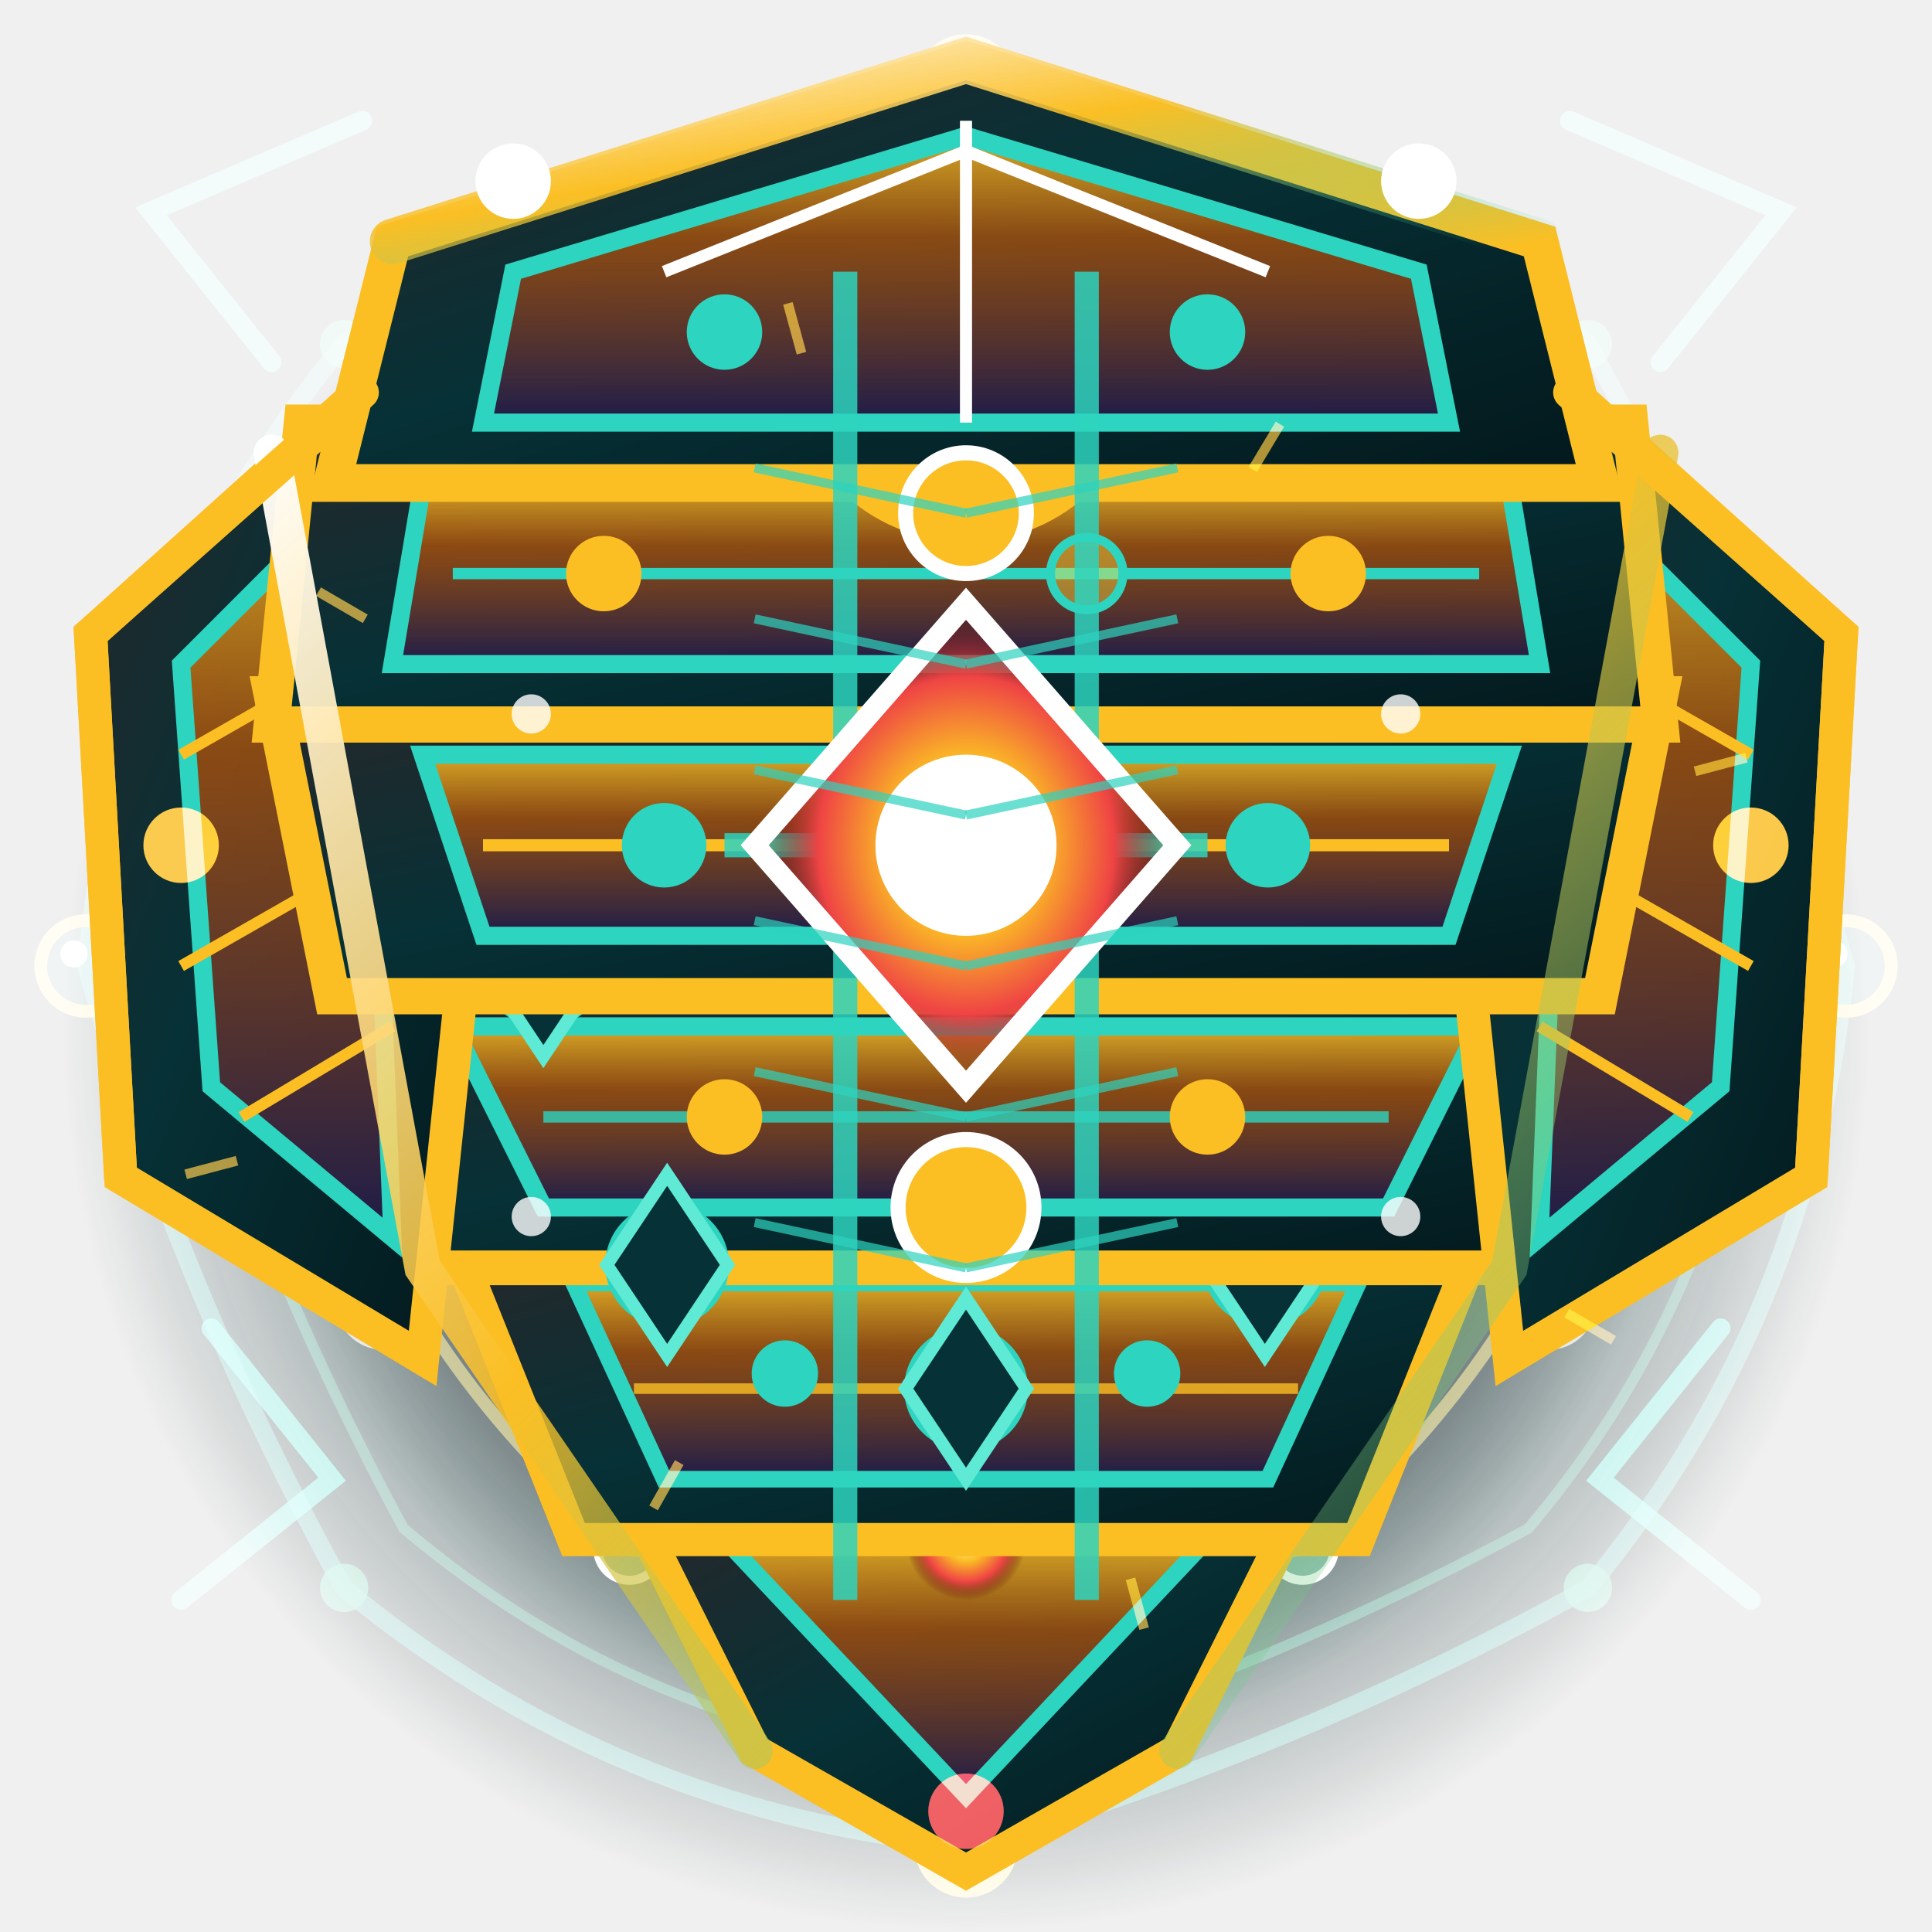
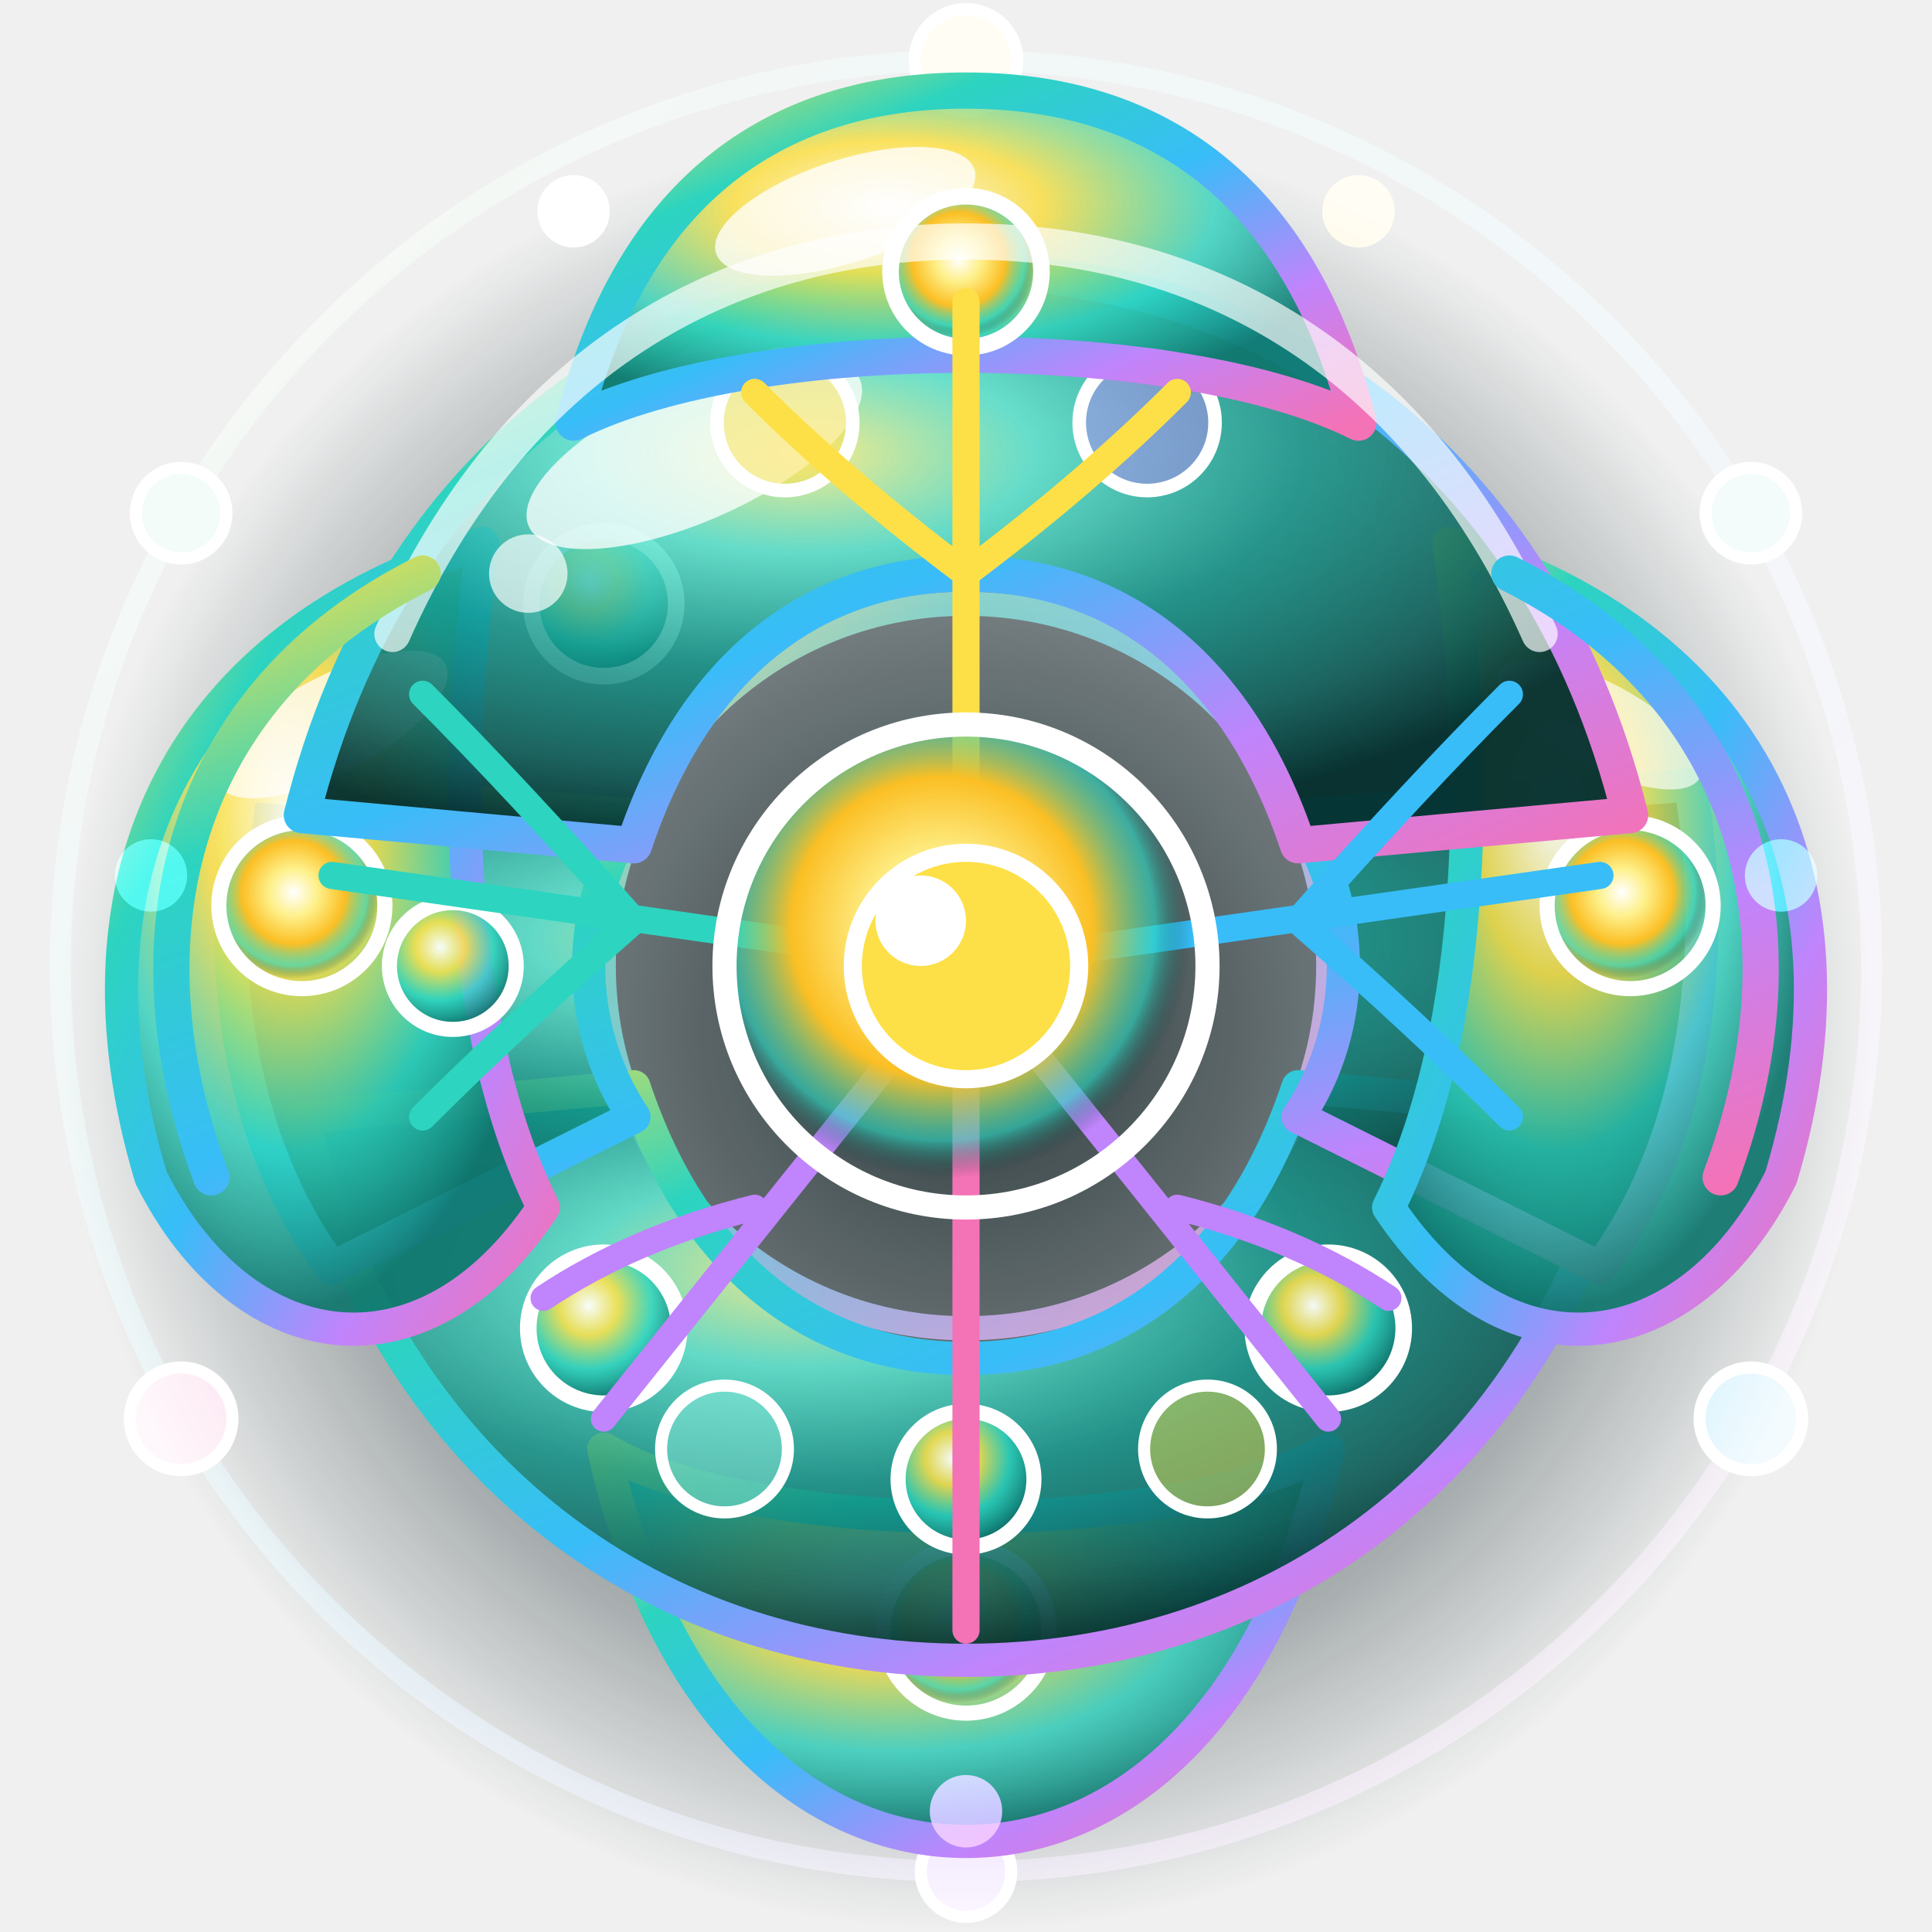
<svg xmlns="http://www.w3.org/2000/svg" viewBox="0 0 128 128" fill="none" data-rig-id="torso-t4-titan-rig" data-root-anchor="64,64" data-has-aura="true">
  <defs>
    <radialGradient id="t4-shadow" cx="50%" cy="50%" r="50%">
      <stop offset="0%" stop-color="#021317" stop-opacity="0.82" />
-       <stop offset="68%" stop-color="#03181c" stop-opacity="0.4" />
+       <stop offset="68%" stop-color="#03181c" stop-opacity="0.38" />
      <stop offset="100%" stop-color="#03181c" stop-opacity="0" />
    </radialGradient>
-     <radialGradient id="t4-aura" cx="50%" cy="50%" r="50%">
-       <stop offset="0%" stop-color="#fbbf24" stop-opacity="0.32" />
-       <stop offset="50%" stop-color="#ef4444" stop-opacity="0.18" />
-       <stop offset="80%" stop-color="#2dd4bf" stop-opacity="0.1" />
-       <stop offset="100%" stop-color="#03181c" stop-opacity="0" />
+     <radialGradient id="t4-ring-sss" cx="38%" cy="32%" r="68%">
+       <stop offset="0%" stop-color="#fef08a" stop-opacity="0.94" />
+       <stop offset="25%" stop-color="#5eead4" stop-opacity="0.84" />
+       <stop offset="55%" stop-color="#0d9488" stop-opacity="0.80" />
+       <stop offset="82%" stop-color="#115e59" stop-opacity="0.90" />
+       <stop offset="100%" stop-color="#042f2e" stop-opacity="0.96" />
    </radialGradient>
-     <linearGradient id="t4-obsidian" x1="0%" y1="0%" x2="100%" y2="100%">
-       <stop offset="0%" stop-color="#27272a" />
-       <stop offset="45%" stop-color="#063136" />
-       <stop offset="100%" stop-color="#03181c" />
+     <radialGradient id="t4-pod-sss" cx="40%" cy="35%" r="62%">
+       <stop offset="0%" stop-color="#ffffff" stop-opacity="0.95" />
+       <stop offset="32%" stop-color="#fde047" stop-opacity="0.86" />
+       <stop offset="68%" stop-color="#2dd4bf" stop-opacity="0.78" />
+       <stop offset="100%" stop-color="#0f766e" stop-opacity="0.92" />
+     </radialGradient>
+     <linearGradient id="t4-ctenophore-irid" x1="0%" y1="0%" x2="100%" y2="100%">
+       <stop offset="0%" stop-color="#fde047" />
+       <stop offset="24%" stop-color="#2dd4bf" />
+       <stop offset="50%" stop-color="#38bdf8" />
+       <stop offset="76%" stop-color="#c084fc" />
+       <stop offset="100%" stop-color="#f472b6" />
    </linearGradient>
-     <linearGradient id="t4-gold-plate" x1="0%" y1="0%" x2="0%" y2="100%">
-       <stop offset="0%" stop-color="#fbbf24" stop-opacity="0.85" />
-       <stop offset="35%" stop-color="#b45309" stop-opacity="0.75" />
-       <stop offset="100%" stop-color="#1e1b4b" stop-opacity="0.95" />
-     </linearGradient>
-     <radialGradient id="t4-reactor" cx="50%" cy="50%" r="50%">
+     <radialGradient id="t4-star-core" cx="45%" cy="42%" r="52%">
      <stop offset="0%" stop-color="#ffffff" />
-       <stop offset="35%" stop-color="#fbbf24" />
-       <stop offset="70%" stop-color="#ef4444" />
-       <stop offset="100%" stop-color="#450a0a" stop-opacity="0" />
-     </radialGradient>
-     <linearGradient id="t4-rim" x1="0%" y1="0%" x2="100%" y2="100%">
-       <stop offset="0%" stop-color="#ffffff" stop-opacity="0.98" />
-       <stop offset="45%" stop-color="#fbbf24" stop-opacity="0.85" />
-       <stop offset="100%" stop-color="#2dd4bf" stop-opacity="0" />
-     </linearGradient>
-     <radialGradient id="confocal-halo" cx="50%" cy="50%" r="50%">
-       <stop offset="0%" stop-color="#2dd4bf" stop-opacity="0" />
-       <stop offset="68%" stop-color="#2dd4bf" stop-opacity="0.16" />
-       <stop offset="86%" stop-color="#a855f7" stop-opacity="0.32" />
-       <stop offset="100%" stop-color="#03181c" stop-opacity="0" />
+       <stop offset="28%" stop-color="#fef08a" />
+       <stop offset="60%" stop-color="#fbbf24" />
+       <stop offset="85%" stop-color="#2dd4bf" stop-opacity="0.65" />
+       <stop offset="100%" stop-color="#042f2e" stop-opacity="0" />
    </radialGradient>
  </defs>
  <g id="part-shadow-cast" data-pivot="64,68" data-parent="root" data-z-index="1" data-blend="multiply" style="mix-blend-mode: multiply">
    <ellipse cx="64" cy="68" rx="60" ry="60" fill="url(#t4-shadow)" />
-     <ellipse cx="64" cy="68" rx="48" ry="50" fill="url(#t4-shadow)" />
  </g>
  <g id="part-aura-ring-outer" data-pivot="64,64" data-parent="root" data-z-index="4" data-blend="screen" data-motion="spin-cw" style="mix-blend-mode: screen">
-     <circle cx="64" cy="64" r="62" fill="url(#t4-aura)" />
-     <path fill="none" stroke="#2dd4bf" stroke-width="1.2" stroke-opacity="0.65" d="M122.3,64 Q120.08,87.23 105.22,105.22 Q85.58,116.09 64,122.3 Q40.77,120.08 22.78,105.22 Q11.91,85.58 5.7,64 Q7.92,40.77 22.78,22.78 Q42.42,11.91 64,5.7 Q87.23,7.92 105.22,22.78 Q116.09,42.42 122.3,64 Z" stroke-linecap="round" stroke-linejoin="round" />
-     <path fill="none" stroke="#34d399" stroke-width="0.7" stroke-opacity="0.5" d="M116.7,64 Q114.91,85.09 101.26,101.26 Q83.43,110.91 64,116.7 Q42.91,114.91 26.74,101.26 Q17.09,83.43 11.3,64 Q13.09,42.91 26.74,26.74 Q44.57,17.09 64,11.3 Q85.09,13.09 101.26,26.74 Q110.91,44.57 116.7,64 Z" stroke-linecap="round" stroke-linejoin="round" />
-     <circle cx="122.3" cy="64" r="3.0" fill="#2dd4bf" fill-opacity="0.35" stroke="#fde047" stroke-width="0.85" />
-     <circle cx="121.5" cy="63.2" r="0.9" fill="#ffffff" />
-     <circle cx="105.2" cy="105.2" r="1.6" fill="#34d399" fill-opacity="0.8" />
-     <circle cx="64" cy="122.3" r="3.0" fill="#2dd4bf" fill-opacity="0.35" stroke="#fde047" stroke-width="0.85" />
-     <circle cx="63.2" cy="121.5" r="0.9" fill="#ffffff" />
-     <circle cx="22.8" cy="105.2" r="1.6" fill="#34d399" fill-opacity="0.8" />
-     <circle cx="5.7" cy="64" r="3.0" fill="#2dd4bf" fill-opacity="0.35" stroke="#fde047" stroke-width="0.85" />
-     <circle cx="4.9" cy="63.2" r="0.9" fill="#ffffff" />
-     <circle cx="22.8" cy="22.8" r="1.6" fill="#34d399" fill-opacity="0.8" />
-     <circle cx="64" cy="5.7" r="3.0" fill="#2dd4bf" fill-opacity="0.35" stroke="#fde047" stroke-width="0.85" />
-     <circle cx="63.2" cy="4.9" r="0.9" fill="#ffffff" />
-     <circle cx="105.2" cy="22.8" r="1.6" fill="#34d399" fill-opacity="0.8" />
+     <circle cx="64" cy="64" r="60" stroke="url(#t4-ctenophore-irid)" stroke-width="1.4" stroke-opacity="0.62" />
+     <circle cx="64" cy="4" r="3.4" fill="#fde047" stroke="#ffffff" stroke-width="0.8" />
+     <circle cx="116" cy="34" r="3.0" fill="#2dd4bf" stroke="#ffffff" stroke-width="0.8" />
+     <circle cx="116" cy="94" r="3.4" fill="#38bdf8" stroke="#ffffff" stroke-width="0.8" />
+     <circle cx="64" cy="124" r="3.0" fill="#c084fc" stroke="#ffffff" stroke-width="0.8" />
+     <circle cx="12" cy="94" r="3.4" fill="#f472b6" stroke="#ffffff" stroke-width="0.8" />
+     <circle cx="12" cy="34" r="3.0" fill="#34d399" stroke="#ffffff" stroke-width="0.8" />
  </g>
  <g id="part-aura-ring-inner" data-pivot="64,64" data-parent="root" data-z-index="5" data-blend="screen" data-motion="spin-ccw" style="mix-blend-mode: screen">
-     <path fill="none" stroke="#fde047" stroke-width="0.85" stroke-opacity="0.62" d="M108.6,64 Q104.7,87.5 86.3,102.62 Q64,106.68 41.7,102.62 Q23.3,87.5 19.4,64 Q27.04,42.66 41.7,25.38 Q64,17 86.3,25.38 Q100.96,42.66 108.6,64 Z" stroke-linecap="round" stroke-linejoin="round" />
-     <circle cx="108.6" cy="64" r="2.1" fill="#34d399" fill-opacity="0.45" stroke="#ffffff" stroke-width="0.6" />
-     <circle cx="86.3" cy="102.6" r="2.1" fill="#34d399" fill-opacity="0.45" stroke="#ffffff" stroke-width="0.6" />
-     <circle cx="41.7" cy="102.6" r="2.1" fill="#34d399" fill-opacity="0.45" stroke="#ffffff" stroke-width="0.6" />
-     <circle cx="19.4" cy="64" r="2.1" fill="#34d399" fill-opacity="0.45" stroke="#ffffff" stroke-width="0.6" />
-     <circle cx="41.7" cy="25.4" r="2.1" fill="#34d399" fill-opacity="0.45" stroke="#ffffff" stroke-width="0.6" />
-     <circle cx="86.3" cy="25.4" r="2.1" fill="#34d399" fill-opacity="0.45" stroke="#ffffff" stroke-width="0.6" />
-     <circle cx="102.62" cy="86.3" r="2.8" fill="#fde047" fill-opacity="0.38" stroke="#ffffff" stroke-width="0.65" stroke-opacity="0.75" />
-     <circle cx="25.38" cy="86.3" r="2.8" fill="#fde047" fill-opacity="0.38" stroke="#ffffff" stroke-width="0.65" stroke-opacity="0.75" />
-     <circle cx="64" cy="19.4" r="2.8" fill="#fde047" fill-opacity="0.38" stroke="#ffffff" stroke-width="0.65" stroke-opacity="0.75" />
+     <circle cx="64" cy="64" r="24" stroke="url(#t4-ctenophore-irid)" stroke-width="1.6" stroke-opacity="0.78" />
  </g>
-   <g id="part-torso-tail" data-pivot="64,102" data-parent="part-torso-thorax-4" data-z-index="10" data-blend="normal" data-motion="wave-tail">
-     <circle cx="64" cy="102" r="9" fill="#090d16" stroke="#fbbf24" stroke-width="1.6" />
-     <polygon points="42,100 86,100 78,116 64,124 50,116" fill="url(#t4-obsidian)" stroke="#fbbf24" stroke-width="2.2" />
-     <polygon points="48,102 80,102 64,119" fill="url(#t4-gold-plate)" stroke="#2dd4bf" stroke-width="1.1" />
-     <circle cx="64" cy="102" r="4" fill="url(#t4-reactor)" />
+   <g id="part-torso-tail" data-pivot="64,104" data-parent="part-torso-thorax-4" data-z-index="10" data-blend="normal" data-motion="wave-tail">
+     <path d="M40 96 C44 114 54 122 64 122 C74 122 84 114 88 96 C78 102 50 102 40 96 Z" fill="url(#t4-pod-sss)" stroke="url(#t4-ctenophore-irid)" stroke-width="2.2" stroke-linejoin="round" />
+     <circle cx="64" cy="108" r="5.5" fill="url(#t4-star-core)" stroke="#ffffff" stroke-width="1.0" />
  </g>
-   <g id="part-torso-thorax-4" data-pivot="64,86" data-parent="part-torso-thorax-3" data-z-index="14" data-blend="normal" data-motion="wave-spine-4">
-     <circle cx="64" cy="86" r="11" fill="#090d16" stroke="#fbbf24" stroke-width="1.6" />
-     <polygon points="30,82 98,82 90,102 38,102" fill="url(#t4-obsidian)" stroke="#fbbf24" stroke-width="2.2" />
-     <polygon points="38,85 90,85 84,98 44,98" fill="url(#t4-gold-plate)" stroke="#2dd4bf" stroke-width="1.1" />
-     <line x1="42" y1="92" x2="86" y2="92" stroke="#fbbf24" stroke-width="0.7" stroke-opacity="0.8" />
-     <circle cx="52" cy="91" r="2.2" fill="#2dd4bf" />
-     <circle cx="76" cy="91" r="2.2" fill="#2dd4bf" />
+   <g id="part-torso-thorax-4" data-pivot="64,88" data-parent="part-torso-thorax-3" data-z-index="14" data-blend="normal" data-motion="wave-spine-4">
+     <path d="M20 74 C26 98 44 110 64 110 C84 110 102 98 108 74 L86 72 C82 84 74 90 64 90 C54 90 46 84 42 72 Z" fill="url(#t4-ring-sss)" stroke="url(#t4-ctenophore-irid)" stroke-width="2.2" stroke-linejoin="round" />
+     <circle cx="48" cy="96" r="4.2" fill="#99f6e4" fill-opacity="0.45" stroke="#ffffff" stroke-width="0.8" />
+     <circle cx="80" cy="96" r="4.2" fill="#fde047" fill-opacity="0.45" stroke="#ffffff" stroke-width="0.8" />
  </g>
-   <g id="part-aux-stabilizer-1" data-pivot="83.8,83.8" data-parent="root" data-z-index="17" data-blend="normal">
-     <circle cx="83.8" cy="83.8" r="3.5" fill="#042326" stroke="#2dd4bf" stroke-width="1.2" />
-     <path d="M79.8 83.8 L83.8 77.8 L87.8 83.8 L83.8 89.8 Z" fill="#063136" stroke="#5eead4" stroke-width="0.85" />
+   <g id="part-aux-stabilizer-1" data-pivot="84,84" data-parent="root" data-z-index="17" data-blend="normal">
+     <circle cx="88" cy="88" r="5.0" fill="url(#t4-pod-sss)" stroke="#ffffff" stroke-width="1.1" />
  </g>
-   <g id="part-aux-stabilizer-2" data-pivot="64,92" data-parent="root" data-z-index="18" data-blend="normal">
-     <circle cx="64" cy="92" r="3.5" fill="#042326" stroke="#2dd4bf" stroke-width="1.2" />
-     <path d="M60 92 L64 86 L68 92 L64 98 Z" fill="#063136" stroke="#5eead4" stroke-width="0.85" />
+   <g id="part-aux-stabilizer-2" data-pivot="64,94" data-parent="root" data-z-index="18" data-blend="normal">
+     <circle cx="64" cy="98" r="4.5" fill="url(#t4-pod-sss)" stroke="#ffffff" stroke-width="1.0" />
  </g>
-   <g id="part-torso-thorax-3" data-pivot="64,68" data-parent="part-torso-thorax-2" data-z-index="18" data-blend="normal" data-motion="wave-spine-3">
-     <circle cx="64" cy="68" r="12" fill="#090d16" stroke="#fbbf24" stroke-width="1.6" />
-     <polygon points="22,64 106,64 100,84 28,84" fill="url(#t4-obsidian)" stroke="#fbbf24" stroke-width="2.3" />
-     <polygon points="30,68 98,68 92,80 36,80" fill="url(#t4-gold-plate)" stroke="#2dd4bf" stroke-width="1.2" />
-     <line x1="36" y1="74" x2="92" y2="74" stroke="#2dd4bf" stroke-width="0.75" stroke-opacity="0.8" />
-     <circle cx="48" cy="74" r="2.5" fill="#fbbf24" />
-     <circle cx="80" cy="74" r="2.5" fill="#fbbf24" />
+   <g id="part-aux-stabilizer-3" data-pivot="44,84" data-parent="root" data-z-index="19" data-blend="normal">
+     <circle cx="40" cy="88" r="5.0" fill="url(#t4-pod-sss)" stroke="#ffffff" stroke-width="1.1" />
  </g>
-   <g id="part-aux-stabilizer-3" data-pivot="44.2,83.8" data-parent="root" data-z-index="19" data-blend="normal">
-     <circle cx="44.2" cy="83.8" r="3.5" fill="#042326" stroke="#2dd4bf" stroke-width="1.2" />
-     <path d="M40.2 83.8 L44.2 77.8 L48.2 83.8 L44.2 89.8 Z" fill="#063136" stroke="#5eead4" stroke-width="0.85" />
+   <g id="part-torso-thorax-3" data-pivot="64,64" data-parent="part-torso-thorax-2" data-z-index="18" data-blend="normal" data-motion="wave-spine-3">
+     <path d="M16 52 C14 64 16 76 22 84 L42 74 C38 68 38 60 42 54 Z M112 52 C114 64 112 76 106 84 L86 74 C90 68 90 60 86 54 Z" fill="url(#t4-ring-sss)" stroke="url(#t4-ctenophore-irid)" stroke-width="2.2" stroke-linejoin="round" />
  </g>
-   <g id="part-flank-R" data-pivot="106,52" data-parent="part-torso-thorax-1" data-z-index="20" data-blend="normal" data-motion="rotate-sym-right">
-     <circle cx="106" cy="52" r="8" fill="#090d16" stroke="#fbbf24" stroke-width="1.6" />
-     <polygon points="102,24 122,42 120,78 100,90 96,52" fill="url(#t4-obsidian)" stroke="#fbbf24" stroke-width="2.2" />
-     <polygon points="104,32 116,44 114,72 102,82" fill="url(#t4-gold-plate)" stroke="#2dd4bf" stroke-width="1.2" />
-     <path d="M102 42 L116 50 M102 56 L116 64 M102 68 L112 74" stroke="#fbbf24" stroke-width="0.75" />
-     <circle cx="106" cy="52" r="3.5" fill="#2dd4bf" />
+   <g id="part-flank-R" data-pivot="106,58" data-parent="part-torso-thorax-1" data-z-index="20" data-blend="normal" data-motion="rotate-sym-right">
+     <path d="M96 36 C116 42 124 58 118 78 C112 90 100 92 92 80 C98 68 98 50 96 36 Z" fill="url(#t4-pod-sss)" stroke="url(#t4-ctenophore-irid)" stroke-width="2.2" stroke-linejoin="round" />
+     <circle cx="108" cy="60" r="5.5" fill="url(#t4-star-core)" stroke="#ffffff" stroke-width="1.0" />
+     <ellipse cx="106" cy="48" rx="7.5" ry="2.8" transform="rotate(28 106 48)" fill="#ffffff" fill-opacity="0.65" />
  </g>
-   <g id="part-flank-L" data-pivot="22,52" data-parent="part-torso-thorax-1" data-z-index="20" data-blend="normal" data-motion="rotate-sym-left">
-     <circle cx="22" cy="52" r="8" fill="#090d16" stroke="#fbbf24" stroke-width="1.6" />
-     <polygon points="26,24 6,42 8,78 28,90 32,52" fill="url(#t4-obsidian)" stroke="#fbbf24" stroke-width="2.2" />
-     <polygon points="24,32 12,44 14,72 26,82" fill="url(#t4-gold-plate)" stroke="#2dd4bf" stroke-width="1.2" />
-     <path d="M26 42 L12 50 M26 56 L12 64 M26 68 L16 74" stroke="#fbbf24" stroke-width="0.75" />
-     <circle cx="22" cy="52" r="3.5" fill="#2dd4bf" />
+   <g id="part-flank-L" data-pivot="22,58" data-parent="part-torso-thorax-1" data-z-index="20" data-blend="normal" data-motion="rotate-sym-left">
+     <path d="M32 36 C12 42 4 58 10 78 C16 90 28 92 36 80 C30 68 30 50 32 36 Z" fill="url(#t4-pod-sss)" stroke="url(#t4-ctenophore-irid)" stroke-width="2.2" stroke-linejoin="round" />
+     <circle cx="20" cy="60" r="5.5" fill="url(#t4-star-core)" stroke="#ffffff" stroke-width="1.0" />
+     <ellipse cx="22" cy="48" rx="8.5" ry="3.2" transform="rotate(-28 22 48)" fill="#ffffff" fill-opacity="0.72" />
  </g>
  <g id="part-aux-stabilizer-4" data-pivot="36,64" data-parent="root" data-z-index="20" data-blend="normal">
-     <circle cx="36" cy="64" r="3.5" fill="#042326" stroke="#2dd4bf" stroke-width="1.2" />
-     <path d="M32 64 L36 58 L40 64 L36 70 Z" fill="#063136" stroke="#5eead4" stroke-width="0.85" />
+     <circle cx="30" cy="64" r="4.2" fill="url(#t4-pod-sss)" stroke="#ffffff" stroke-width="1.0" />
  </g>
-   <g id="part-aux-stabilizer-5" data-pivot="44.2,44.2" data-parent="root" data-z-index="21" data-blend="normal">
-     <circle cx="44.2" cy="44.2" r="3.5" fill="#042326" stroke="#2dd4bf" stroke-width="1.2" />
-     <path d="M40.2 44.2 L44.2 38.2 L48.2 44.2 L44.2 50.2 Z" fill="#063136" stroke="#5eead4" stroke-width="0.85" />
+   <g id="part-aux-stabilizer-5" data-pivot="44,44" data-parent="root" data-z-index="21" data-blend="normal">
+     <circle cx="40" cy="40" r="4.8" fill="url(#t4-pod-sss)" stroke="#ffffff" stroke-width="1.1" />
  </g>
-   <g id="part-torso-thorax-2" data-pivot="64,50" data-parent="part-torso-thorax-1" data-z-index="24" data-blend="normal" data-motion="wave-spine-2">
-     <circle cx="64" cy="50" r="13" fill="#090d16" stroke="#fbbf24" stroke-width="1.6" />
-     <polygon points="18,46 110,46 106,66 22,66" fill="url(#t4-obsidian)" stroke="#fbbf24" stroke-width="2.4" />
-     <polygon points="28,50 100,50 96,62 32,62" fill="url(#t4-gold-plate)" stroke="#2dd4bf" stroke-width="1.2" />
-     <line x1="32" y1="56" x2="96" y2="56" stroke="#fbbf24" stroke-width="0.8" />
-     <circle cx="44" cy="56" r="2.8" fill="#2dd4bf" />
-     <circle cx="84" cy="56" r="2.8" fill="#2dd4bf" />
+   <g id="part-torso-thorax-2" data-pivot="64,46" data-parent="part-torso-thorax-1" data-z-index="24" data-blend="normal" data-motion="wave-spine-2">
+     <path d="M20 54 C26 30 44 18 64 18 C84 18 102 30 108 54 L86 56 C82 44 74 38 64 38 C54 38 46 44 42 56 Z" fill="url(#t4-ring-sss)" stroke="url(#t4-ctenophore-irid)" stroke-width="2.4" stroke-linejoin="round" />
+     <ellipse cx="46" cy="30" rx="12" ry="4.5" transform="rotate(-24 46 30)" fill="#ffffff" fill-opacity="0.76" />
+     <circle cx="35" cy="38" r="2.6" fill="#ffffff" fill-opacity="0.68" />
  </g>
  <g id="part-torso-thorax-1" data-pivot="64,34" data-parent="root" data-z-index="28" data-blend="normal" data-motion="wave-spine-1">
-     <polygon points="20,28 108,28 110,48 18,48" fill="url(#t4-obsidian)" stroke="#fbbf24" stroke-width="2.4" />
-     <polygon points="28,32 100,32 102,44 26,44" fill="url(#t4-gold-plate)" stroke="#2dd4bf" stroke-width="1.2" />
-     <line x1="30" y1="38" x2="98" y2="38" stroke="#2dd4bf" stroke-width="0.75" />
-     <circle cx="40" cy="38" r="2.5" fill="#fbbf24" />
-     <circle cx="88" cy="38" r="2.5" fill="#fbbf24" />
-     <circle cx="57" cy="29" r="3.2" fill="#99f6e4" fill-opacity="0.38" stroke="#ffffff" stroke-width="0.65" />
-     <circle cx="72" cy="38" r="2.4" fill="#fde047" fill-opacity="0.42" stroke="#2dd4bf" stroke-width="0.6" />
+     <circle cx="52" cy="28" r="4.5" fill="#fde047" fill-opacity="0.45" stroke="#ffffff" stroke-width="0.9" />
+     <circle cx="76" cy="28" r="4.5" fill="#c084fc" fill-opacity="0.45" stroke="#ffffff" stroke-width="0.9" />
  </g>
-   <g id="part-torso-head" data-pivot="64,24" data-parent="part-torso-thorax-1" data-z-index="32" data-blend="normal" data-motion="nod-head">
-     <circle cx="64" cy="24" r="11" fill="#090d16" stroke="#fbbf24" stroke-width="1.8" />
-     <polygon points="64,4 102,16 106,32 22,32 26,16" fill="url(#t4-obsidian)" stroke="#fbbf24" stroke-width="2.5" />
-     <polygon points="64,9 94,18 96,28 32,28 34,18" fill="url(#t4-gold-plate)" stroke="#2dd4bf" stroke-width="1.2" />
-     <path d="M44 18 L64 10 L84 18 M64 8 L64 28" stroke="#ffffff" stroke-width="0.8" />
-     <circle cx="48" cy="22" r="2.5" fill="#2dd4bf" />
-     <circle cx="80" cy="22" r="2.5" fill="#2dd4bf" />
+   <g id="part-torso-head" data-pivot="64,20" data-parent="part-torso-thorax-1" data-z-index="32" data-blend="normal" data-motion="nod-head">
+     <path d="M38 28 C42 12 52 6 64 6 C76 6 86 12 90 28 C78 22 50 22 38 28 Z" fill="url(#t4-pod-sss)" stroke="url(#t4-ctenophore-irid)" stroke-width="2.4" stroke-linejoin="round" />
+     <ellipse cx="56" cy="14" rx="9" ry="3.4" transform="rotate(-18 56 14)" fill="#ffffff" fill-opacity="0.78" />
+     <circle cx="64" cy="18" r="5.0" fill="url(#t4-star-core)" stroke="#ffffff" stroke-width="1.1" />
  </g>
-   <g id="part-neural-core" data-pivot="64,56" data-parent="part-torso-thorax-2" data-z-index="36" data-blend="normal" data-motion="pulse-core">
-     <path d="M56 18 L56 106 M72 18 L72 106 M48 56 L80 56" stroke="#2dd4bf" stroke-width="1.6" stroke-opacity="0.85" />
-     <polygon points="64,40 78,56 64,72 50,56" fill="url(#t4-reactor)" stroke="#ffffff" stroke-width="1.4" />
-     <circle cx="64" cy="56" r="6" fill="#ffffff" />
-     <circle cx="64" cy="34" r="4" fill="#fbbf24" stroke="#ffffff" stroke-width="1.0" />
-     <circle cx="64" cy="80" r="4.5" fill="#fbbf24" stroke="#ffffff" stroke-width="1.0" />
-     <line x1="64" y1="34" x2="50" y2="31" stroke="#2dd4bf" stroke-width="0.6" stroke-opacity="0.7" />
-     <line x1="64" y1="34" x2="78" y2="31" stroke="#2dd4bf" stroke-width="0.6" stroke-opacity="0.7" />
-     <line x1="64" y1="44" x2="50" y2="41" stroke="#2dd4bf" stroke-width="0.6" stroke-opacity="0.7" />
-     <line x1="64" y1="44" x2="78" y2="41" stroke="#2dd4bf" stroke-width="0.6" stroke-opacity="0.7" />
-     <line x1="64" y1="54" x2="50" y2="51" stroke="#2dd4bf" stroke-width="0.6" stroke-opacity="0.7" />
-     <line x1="64" y1="54" x2="78" y2="51" stroke="#2dd4bf" stroke-width="0.6" stroke-opacity="0.7" />
-     <line x1="64" y1="64" x2="50" y2="61" stroke="#2dd4bf" stroke-width="0.6" stroke-opacity="0.7" />
-     <line x1="64" y1="64" x2="78" y2="61" stroke="#2dd4bf" stroke-width="0.6" stroke-opacity="0.7" />
-     <line x1="64" y1="74" x2="50" y2="71" stroke="#2dd4bf" stroke-width="0.6" stroke-opacity="0.7" />
-     <line x1="64" y1="74" x2="78" y2="71" stroke="#2dd4bf" stroke-width="0.6" stroke-opacity="0.7" />
-     <line x1="64" y1="84" x2="50" y2="81" stroke="#2dd4bf" stroke-width="0.6" stroke-opacity="0.7" />
-     <line x1="64" y1="84" x2="78" y2="81" stroke="#2dd4bf" stroke-width="0.6" stroke-opacity="0.7" />
+   <g id="part-neural-core" data-pivot="64,64" data-parent="part-torso-thorax-2" data-z-index="36" data-blend="normal" data-motion="pulse-core">
+     <path d="M64 64 L64 20 M64 38 Q56 32 50 26 M64 38 Q72 32 78 26" stroke="#fde047" stroke-width="1.8" stroke-linecap="round" />
+     <path d="M64 64 L22 58 M42 61 Q34 52 28 46 M42 61 Q34 68 28 74" stroke="#2dd4bf" stroke-width="1.8" stroke-linecap="round" />
+     <path d="M64 64 L106 58 M86 61 Q94 52 100 46 M86 61 Q94 68 100 74" stroke="#38bdf8" stroke-width="1.8" stroke-linecap="round" />
+     <path d="M64 64 L40 94 M50 80 Q42 82 36 86 M64 64 L88 94 M78 80 Q86 82 92 86" stroke="#c084fc" stroke-width="1.7" stroke-linecap="round" />
+     <path d="M64 64 L64 108" stroke="#f472b6" stroke-width="1.8" stroke-linecap="round" />
+     <circle cx="64" cy="64" r="16" fill="url(#t4-star-core)" stroke="#ffffff" stroke-width="1.6" />
+     <circle cx="64" cy="64" r="7.5" fill="#fde047" stroke="#ffffff" stroke-width="1.2" />
+     <circle cx="61" cy="61" r="3.0" fill="#ffffff" />
  </g>
  <g id="part-light-rim-torso" data-pivot="64,64" data-parent="part-torso-thorax-1" data-z-index="45" data-blend="plus-lighter" style="mix-blend-mode: plus-lighter">
-     <path d="M26 16 L64 4 L102 16" stroke="url(#t4-rim)" stroke-width="3.0" stroke-linecap="round" />
-     <path d="M18 30 L28 84 L50 116 M110 30 L100 84 L78 116" stroke="url(#t4-rim)" stroke-width="2.4" stroke-linecap="round" />
+     <path d="M26 42 C34 24 48 16 64 16 C80 16 94 24 102 42" stroke="#ffffff" stroke-width="2.4" stroke-linecap="round" stroke-opacity="0.68" />
  </g>
-   <g id="part-light-rim-flank" data-pivot="64,52" data-parent="part-torso-thorax-1" data-z-index="45" data-blend="plus-lighter" style="mix-blend-mode: plus-lighter">
-     <path d="M24 26 L6 42 L8 78 M104 26 L122 42 L120 78" stroke="#fbbf24" stroke-width="2.2" stroke-linecap="round" />
+   <g id="part-light-rim-flank" data-pivot="64,58" data-parent="part-torso-thorax-1" data-z-index="45" data-blend="plus-lighter" style="mix-blend-mode: plus-lighter">
+     <path d="M28 38 C12 46 8 62 14 78 M100 38 C116 46 120 62 114 78" stroke="url(#t4-ctenophore-irid)" stroke-width="2.4" stroke-linecap="round" />
  </g>
  <g id="part-aura-corona-top" data-pivot="64,64" data-parent="root" data-z-index="65" data-blend="screen" data-motion="pulse-breathe" style="mix-blend-mode: screen">
-     <path d="M18 24 L10 14 L24 8 M110 24 L118 14 L104 8 M14 88 L22 98 L12 106 M114 88 L106 98 L116 106" stroke="#2dd4bf" stroke-width="1.3" stroke-linecap="round" />
-     <circle cx="34" cy="12" r="2.5" fill="#ffffff" />
-     <circle cx="94" cy="12" r="2.5" fill="#ffffff" />
-     <circle cx="12" cy="56" r="2.5" fill="#fbbf24" />
-     <circle cx="116" cy="56" r="2.5" fill="#fbbf24" />
-     <circle cx="64" cy="120" r="2.5" fill="#ef4444" />
-     <circle cx="92.8" cy="80.6" r="1.3" fill="#ffffff" fill-opacity="0.8" />
-     <circle cx="35.2" cy="80.6" r="1.3" fill="#ffffff" fill-opacity="0.8" />
-     <circle cx="35.2" cy="47.3" r="1.3" fill="#ffffff" fill-opacity="0.8" />
-     <circle cx="92.8" cy="47.3" r="1.3" fill="#ffffff" fill-opacity="0.8" />
-     <path d="M103.8 87 L106.9 88.8" stroke="#fbbf24" stroke-width="0.65" stroke-opacity="0.7" />
-     <path d="M74.9 104.6 L75.8 107.9" stroke="#fbbf24" stroke-width="0.65" stroke-opacity="0.7" />
-     <path d="M45 96.9 L43.3 99.9" stroke="#fbbf24" stroke-width="0.65" stroke-opacity="0.7" />
-     <path d="M15.7 76.9 L12.3 77.8" stroke="#fbbf24" stroke-width="0.65" stroke-opacity="0.7" />
-     <path d="M24.2 41 L21.1 39.2" stroke="#fbbf24" stroke-width="0.65" stroke-opacity="0.7" />
-     <path d="M53.1 23.4 L52.2 20.1" stroke="#fbbf24" stroke-width="0.65" stroke-opacity="0.7" />
-     <path d="M83 31.1 L84.8 28.1" stroke="#fbbf24" stroke-width="0.65" stroke-opacity="0.7" />
-     <path d="M112.3 51.1 L115.7 50.2" stroke="#fbbf24" stroke-width="0.65" stroke-opacity="0.7" />
+     <circle cx="38" cy="14" r="2.4" fill="#ffffff" />
+     <circle cx="90" cy="14" r="2.4" fill="#fde047" />
+     <circle cx="10" cy="58" r="2.4" fill="#2dd4bf" />
+     <circle cx="118" cy="58" r="2.4" fill="#38bdf8" />
+     <circle cx="64" cy="120" r="2.4" fill="#c084fc" />
  </g>
</svg>
